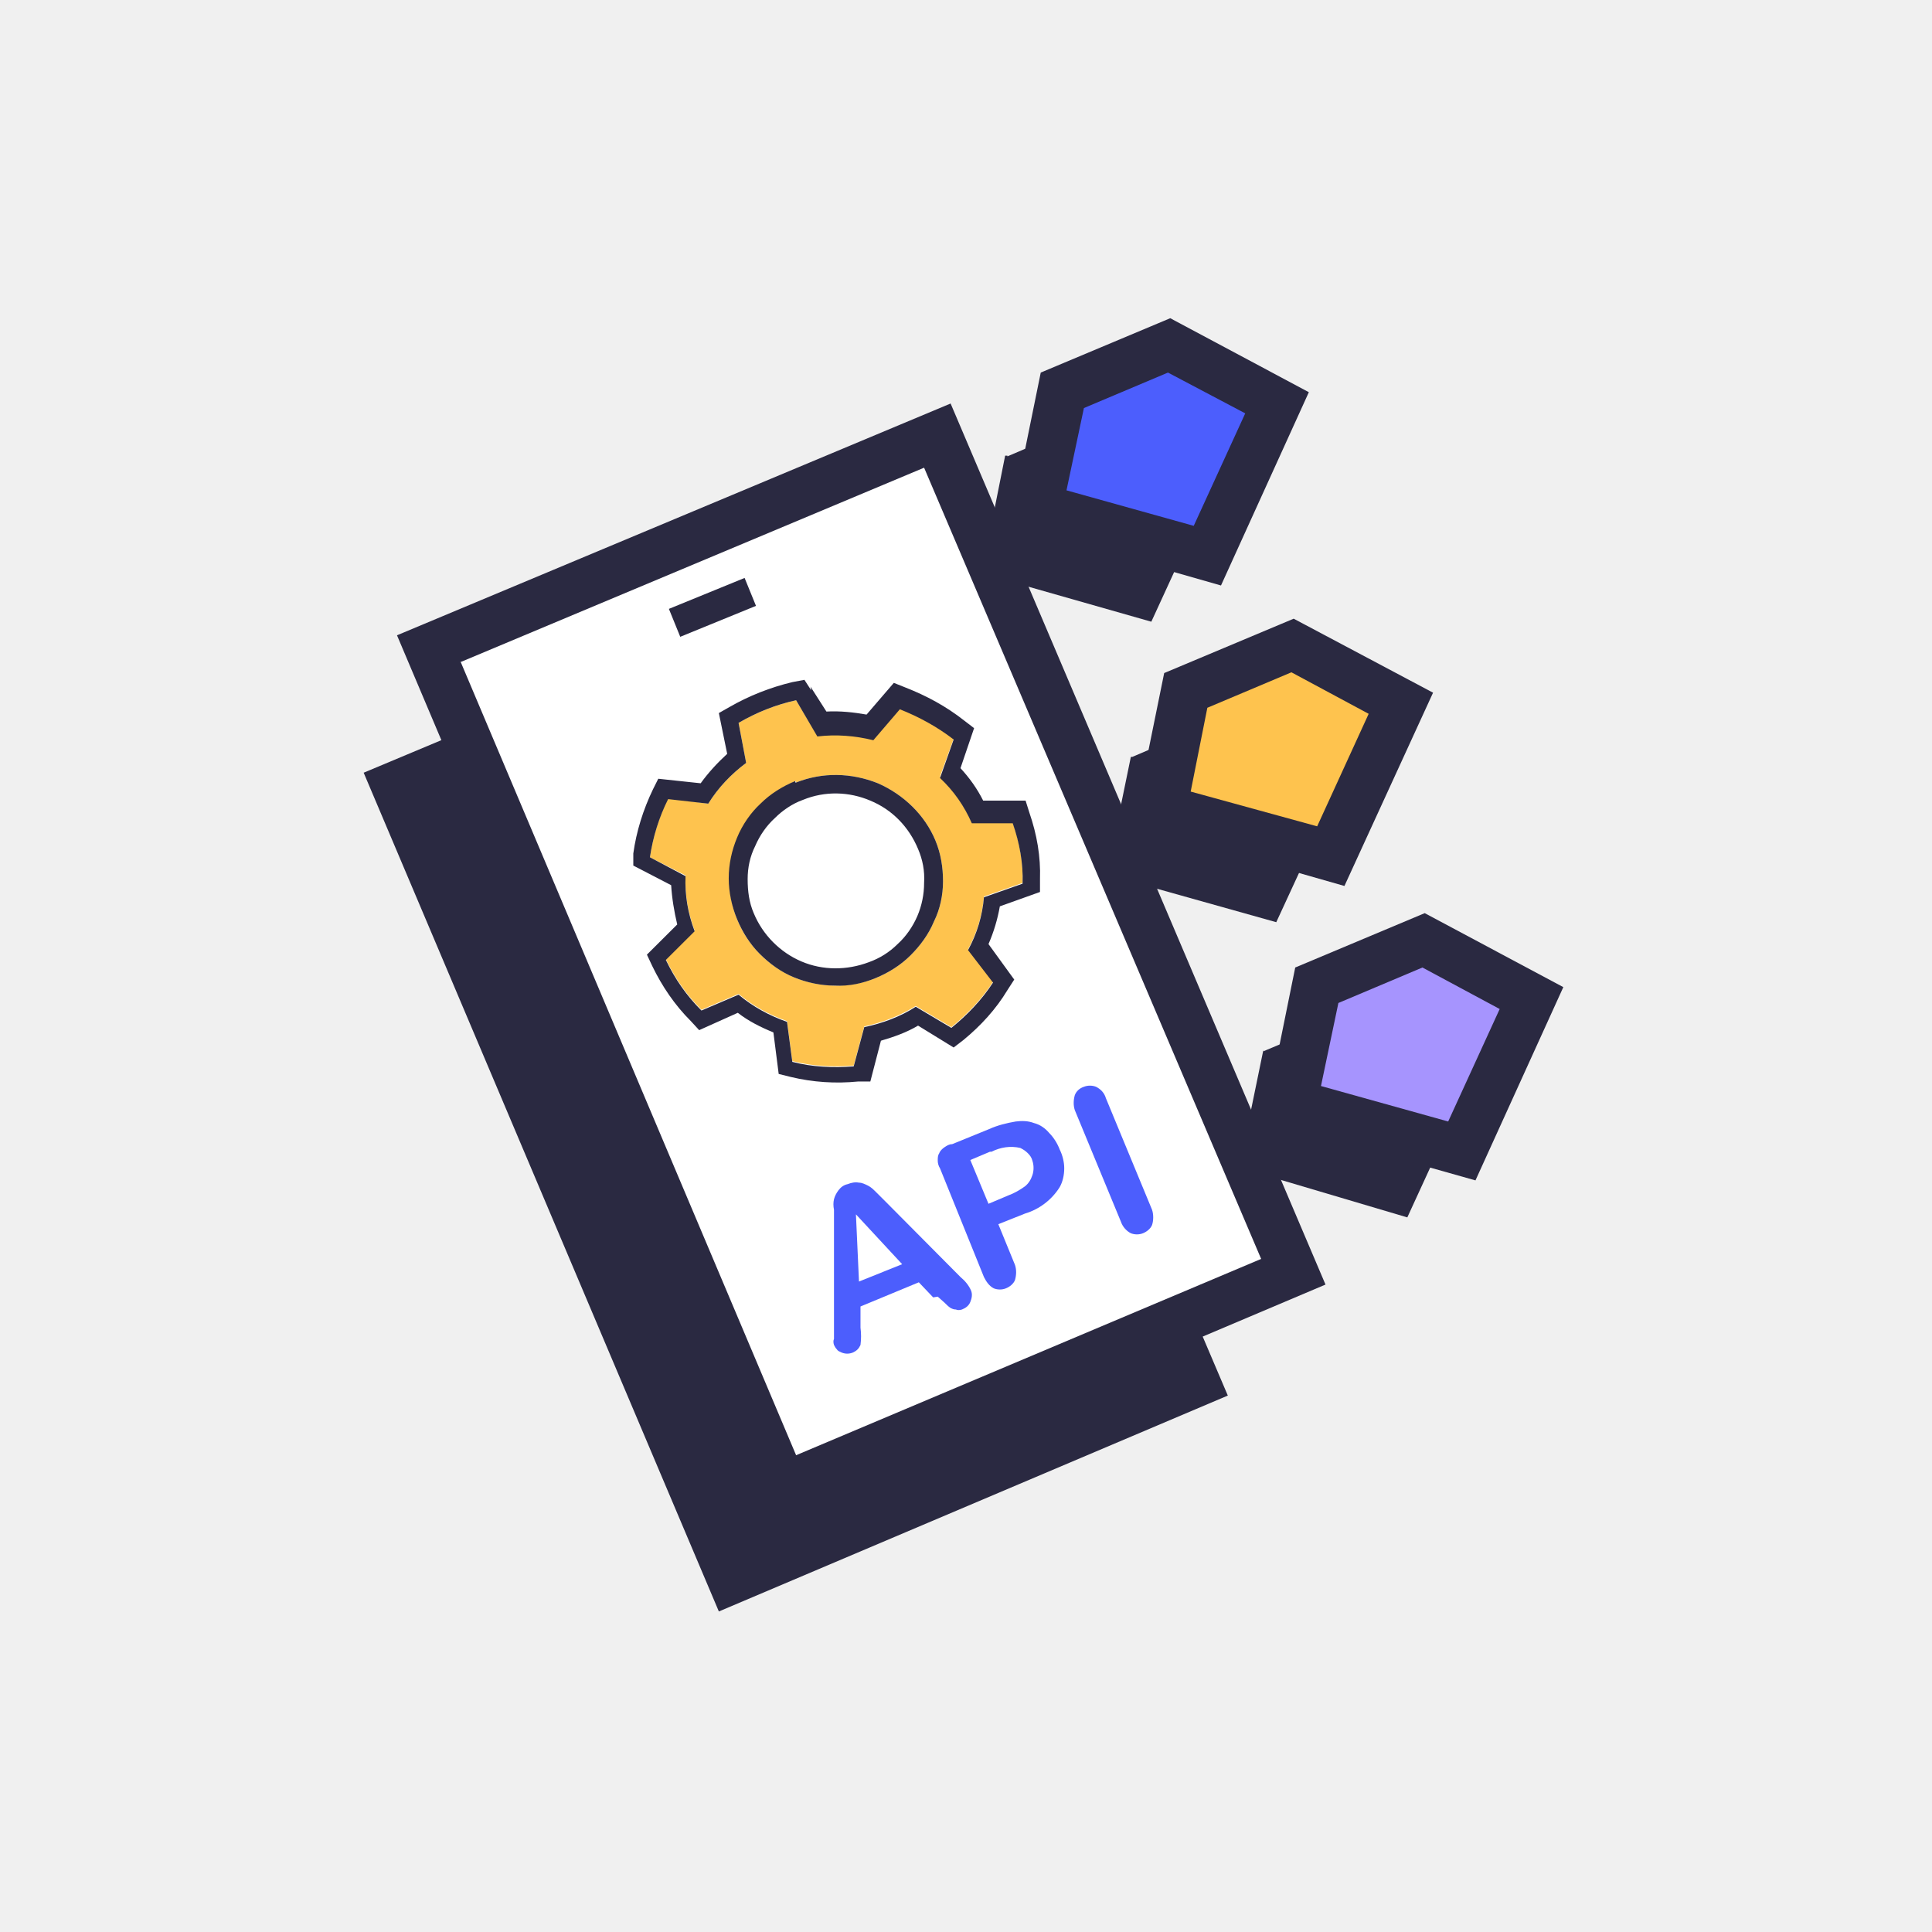
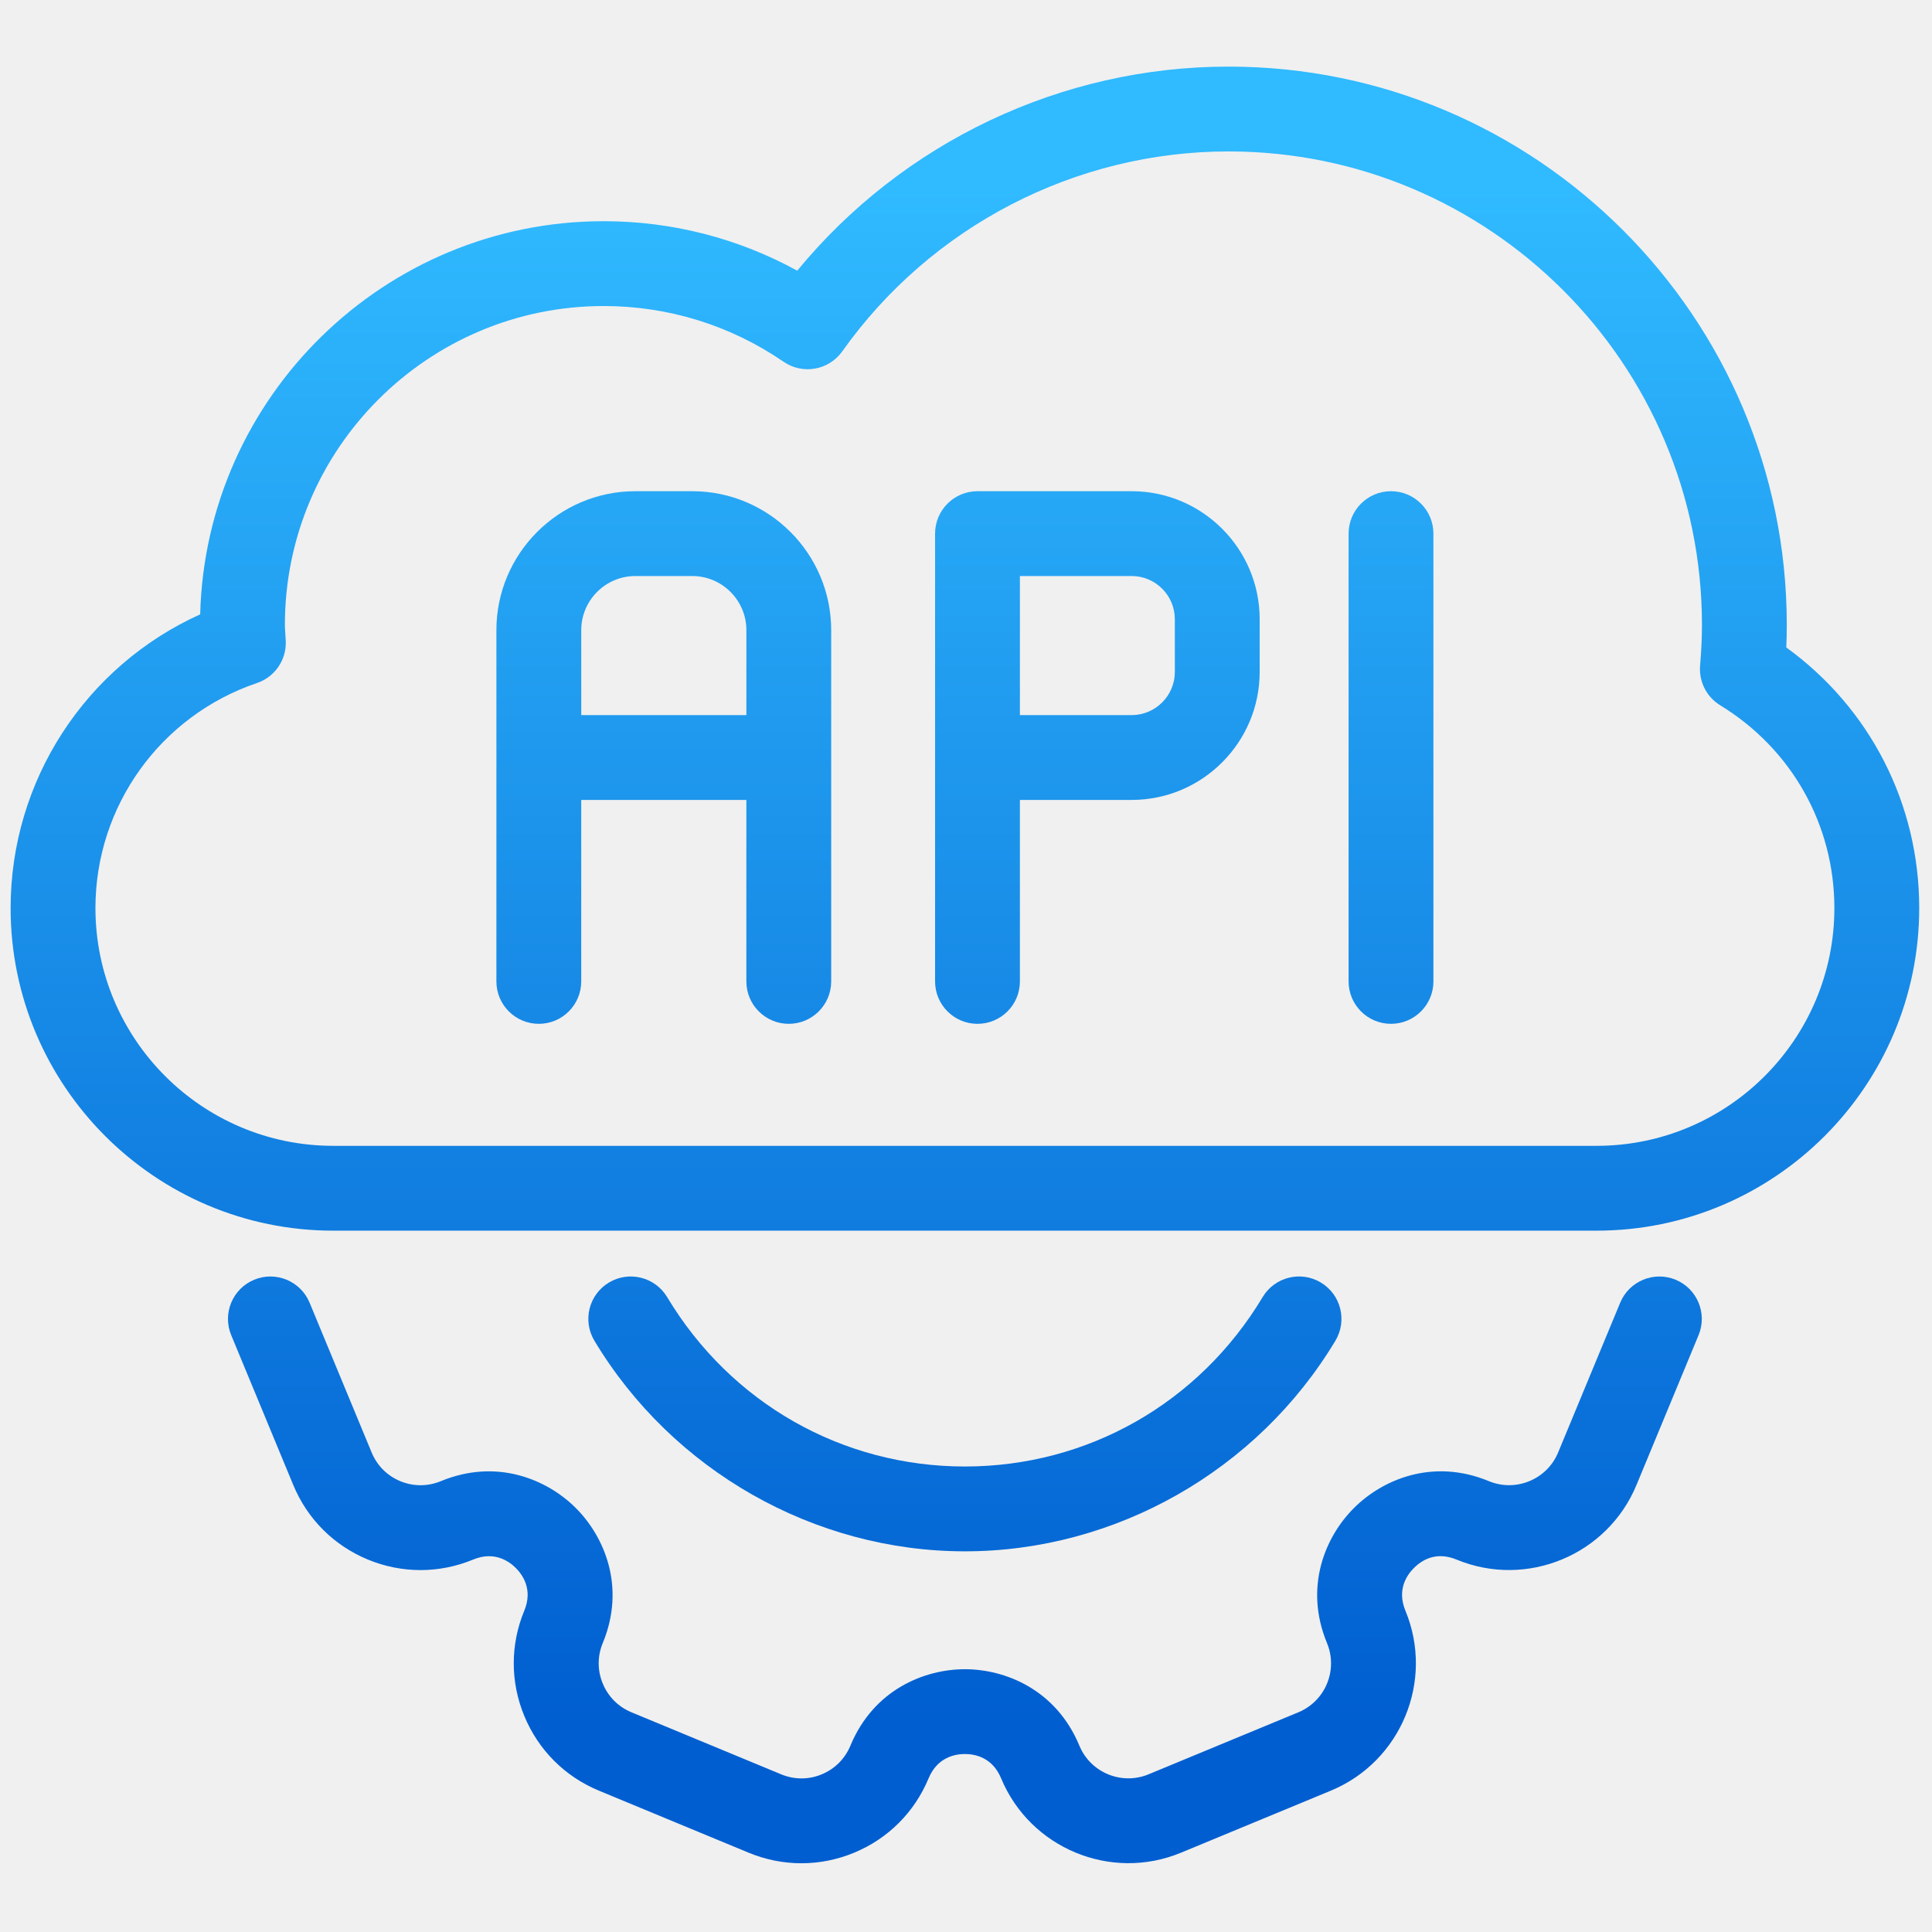
- <svg xmlns="http://www.w3.org/2000/svg" width="800px" height="800px" viewBox="0 0 64 64" fill="none">
-   <path fill-rule="evenodd" clip-rule="evenodd" d="M12.047 25.597L28.881 18.544L40.673 46.23L23.813 53.382L12.047 25.597Z" fill="#2A2941" />
-   <path fill-rule="evenodd" clip-rule="evenodd" d="M14.23 21.47L31.064 14.418L42.855 42.178L25.971 49.331L14.23 21.47Z" fill="white" />
-   <path fill-rule="evenodd" clip-rule="evenodd" d="M31.49 13.367L13.151 21.045L25.544 50.331L43.909 42.553L31.49 13.367ZM15.283 21.921L30.612 15.493L41.777 41.703L26.372 48.206L15.258 21.921H15.283Z" fill="#2A2941" />
-   <path fill-rule="evenodd" clip-rule="evenodd" d="M26.372 23.196C25.695 23.346 25.068 23.596 24.466 23.946L24.717 25.272C24.215 25.647 23.788 26.097 23.462 26.622L22.133 26.447C21.831 27.047 21.631 27.723 21.53 28.398L22.709 28.998C22.684 29.623 22.785 30.224 23.011 30.824L22.057 31.774C22.358 32.4 22.735 32.95 23.236 33.45L24.466 32.925C24.942 33.325 25.494 33.625 26.071 33.825L26.247 35.151C26.924 35.326 27.602 35.351 28.279 35.301L28.63 34C29.233 33.875 29.809 33.65 30.336 33.325L31.515 34.025C32.042 33.6 32.519 33.1 32.895 32.525L32.067 31.449C32.368 30.899 32.544 30.299 32.594 29.698L33.874 29.248C33.899 28.573 33.773 27.898 33.548 27.248H32.193C31.942 26.672 31.591 26.172 31.139 25.722L31.591 24.471C31.064 24.046 30.462 23.696 29.809 23.471L28.931 24.497C28.329 24.346 27.702 24.297 27.075 24.372L26.372 23.196ZM26.372 25.922C27.25 25.572 28.204 25.597 29.082 25.947C29.935 26.322 30.637 26.997 30.989 27.848C31.164 28.273 31.239 28.723 31.239 29.198C31.239 29.648 31.139 30.124 30.939 30.524C30.763 30.949 30.487 31.324 30.161 31.649C29.835 31.974 29.433 32.224 29.007 32.4C28.129 32.75 27.175 32.725 26.297 32.374C25.444 31.999 24.767 31.324 24.416 30.449C24.064 29.573 24.089 28.623 24.441 27.748C24.817 26.898 25.494 26.222 26.372 25.872V25.922Z" fill="#FEC34E" />
-   <path fill-rule="evenodd" clip-rule="evenodd" d="M26.874 22.871L26.648 22.521L26.247 22.596C25.519 22.771 24.817 23.046 24.165 23.421L23.813 23.621L24.089 24.972C23.763 25.272 23.462 25.597 23.211 25.947L21.806 25.797L21.631 26.147C21.305 26.822 21.079 27.548 20.979 28.273V28.673L22.233 29.323C22.258 29.748 22.333 30.199 22.434 30.624L21.43 31.624L21.606 31.999C21.932 32.675 22.358 33.3 22.885 33.825L23.161 34.125L24.441 33.55C24.792 33.825 25.193 34.025 25.62 34.2L25.795 35.576L26.197 35.676C26.924 35.851 27.677 35.901 28.43 35.826H28.831L29.182 34.475C29.609 34.35 30.035 34.2 30.412 33.975L31.591 34.7L31.917 34.45C32.494 33.975 32.996 33.425 33.372 32.8L33.598 32.45L32.745 31.274C32.92 30.874 33.046 30.449 33.121 30.024L34.451 29.548V29.123C34.476 28.373 34.35 27.648 34.1 26.922L33.974 26.522H32.569C32.368 26.122 32.118 25.772 31.817 25.447L32.268 24.121L31.942 23.871C31.34 23.396 30.688 23.046 29.985 22.771L29.609 22.621L28.706 23.671C28.279 23.596 27.828 23.546 27.376 23.571L26.849 22.746L26.874 22.871ZM26.372 23.196C25.695 23.346 25.068 23.596 24.466 23.946L24.717 25.272C24.215 25.647 23.788 26.097 23.462 26.622L22.133 26.472C21.831 27.073 21.631 27.723 21.53 28.398L22.709 29.023C22.684 29.648 22.785 30.249 23.011 30.849L22.057 31.799C22.358 32.425 22.735 32.975 23.236 33.475L24.466 32.95C24.942 33.35 25.494 33.65 26.071 33.85L26.247 35.176C26.924 35.351 27.602 35.376 28.279 35.326L28.63 34.025C29.233 33.9 29.835 33.675 30.336 33.35L31.515 34.05C32.042 33.625 32.519 33.125 32.895 32.55L32.067 31.474C32.368 30.924 32.544 30.324 32.594 29.724L33.874 29.273C33.899 28.598 33.773 27.923 33.548 27.273H32.193C31.942 26.697 31.591 26.197 31.139 25.772L31.591 24.497C31.039 24.071 30.437 23.746 29.809 23.496L28.931 24.521C28.329 24.372 27.702 24.321 27.075 24.396L26.372 23.196ZM26.372 25.922C27.25 25.572 28.204 25.597 29.082 25.947C29.935 26.322 30.637 26.997 30.989 27.848C31.164 28.273 31.239 28.723 31.239 29.198C31.239 29.648 31.139 30.124 30.939 30.524C30.763 30.949 30.487 31.324 30.161 31.649C29.835 31.974 29.433 32.224 29.007 32.4C28.58 32.575 28.129 32.675 27.652 32.65C27.2 32.65 26.724 32.55 26.297 32.374C25.871 32.199 25.494 31.924 25.168 31.599C24.842 31.274 24.591 30.874 24.416 30.449C24.24 30.024 24.14 29.548 24.14 29.098C24.14 28.623 24.24 28.173 24.416 27.748C24.591 27.323 24.867 26.922 25.193 26.622C25.519 26.297 25.921 26.047 26.347 25.872V25.922H26.372ZM26.598 26.497C27.326 26.197 28.129 26.222 28.831 26.522C29.559 26.822 30.111 27.398 30.412 28.123C30.562 28.473 30.637 28.848 30.612 29.248C30.612 29.623 30.537 29.999 30.387 30.349C30.236 30.699 30.01 31.024 29.734 31.274C29.458 31.549 29.132 31.749 28.781 31.874C28.053 32.149 27.25 32.149 26.548 31.849C25.846 31.549 25.268 30.974 24.968 30.249C24.817 29.899 24.767 29.523 24.767 29.123C24.767 28.748 24.842 28.373 25.018 28.023C25.168 27.673 25.394 27.348 25.67 27.098C25.921 26.847 26.247 26.622 26.598 26.497Z" fill="#2A2941" />
-   <path fill-rule="evenodd" clip-rule="evenodd" d="M22.534 21.095L25.043 20.07L24.666 19.145L22.158 20.17L22.534 21.095Z" fill="#2A2941" />
-   <path fill-rule="evenodd" clip-rule="evenodd" d="M41.852 34.825L45.364 33.35L48.952 35.251L46.619 40.328L41.049 38.677L41.852 34.775V34.825Z" fill="#2A2941" />
-   <path fill-rule="evenodd" clip-rule="evenodd" d="M37.512 25.072L41.024 23.571L44.611 25.497L42.278 30.549L36.659 28.973L37.461 25.072H37.512Z" fill="#2A2941" />
-   <path fill-rule="evenodd" clip-rule="evenodd" d="M33.372 15.118L36.884 13.617L40.472 15.518L38.139 20.595L32.519 18.994L33.297 15.093H33.372V15.118Z" fill="#2A2941" />
-   <path fill-rule="evenodd" clip-rule="evenodd" d="M43.608 32.65L47.12 31.149L50.708 33.05L48.375 38.127L42.755 36.526L43.533 32.625H43.608V32.65Z" fill="#A694FE" />
-   <path fill-rule="evenodd" clip-rule="evenodd" d="M47.196 30.249L42.906 32.05L41.877 37.126L48.877 39.102L51.787 32.7L47.196 30.249ZM44.336 33.225L47.12 32.05L49.679 33.425L47.973 37.151L43.759 35.976L44.336 33.225Z" fill="#2A2941" />
-   <path fill-rule="evenodd" clip-rule="evenodd" d="M39.218 22.871L42.73 21.395L46.318 23.296L43.984 28.348L38.365 26.773L39.142 22.871H39.218Z" fill="#FEC34E" />
-   <path fill-rule="evenodd" clip-rule="evenodd" d="M42.855 20.495L38.565 22.296L37.537 27.348L44.536 29.349L47.472 22.946L42.855 20.495ZM39.995 23.446L42.78 22.271L45.339 23.646L43.633 27.373L39.443 26.222L39.995 23.446Z" fill="#2A2941" />
-   <path fill-rule="evenodd" clip-rule="evenodd" d="M35.178 12.917L38.691 11.416L42.278 13.342L39.945 18.419L34.35 16.819L35.128 12.917H35.178Z" fill="#4C5EFD" />
-   <path fill-rule="evenodd" clip-rule="evenodd" d="M38.766 10.541L34.476 12.342L33.447 17.394L40.447 19.395L43.357 12.992L38.766 10.541ZM35.906 13.517L38.691 12.342L41.25 13.693L39.544 17.419L35.329 16.243L35.906 13.517Z" fill="#2A2941" />
-   <path d="M30.913 42.978L30.437 42.478L28.505 43.279V43.979C28.53 44.179 28.53 44.354 28.505 44.554C28.48 44.604 28.455 44.654 28.405 44.704C28.354 44.754 28.304 44.779 28.254 44.804C28.129 44.854 28.003 44.854 27.878 44.804C27.828 44.779 27.752 44.754 27.727 44.704C27.677 44.654 27.652 44.604 27.627 44.554C27.602 44.479 27.602 44.404 27.627 44.354C27.627 44.254 27.627 44.129 27.627 44.029V40.477V40.077C27.602 39.952 27.602 39.827 27.627 39.727C27.652 39.627 27.702 39.527 27.777 39.427C27.853 39.327 27.953 39.252 28.078 39.227C28.204 39.177 28.329 39.152 28.455 39.177C28.555 39.177 28.655 39.227 28.756 39.277C28.856 39.327 28.931 39.402 29.007 39.477L29.308 39.777L31.817 42.303C31.967 42.428 32.093 42.578 32.168 42.753C32.218 42.879 32.193 43.004 32.143 43.129C32.093 43.254 31.992 43.329 31.867 43.379C31.791 43.404 31.716 43.404 31.666 43.379C31.591 43.379 31.541 43.354 31.49 43.329C31.415 43.279 31.365 43.229 31.29 43.154L31.064 42.953L30.913 42.978ZM28.455 42.453L29.885 41.878L28.354 40.227L28.455 42.453Z" fill="#4C5EFD" />
-   <path d="M33.949 40.203L33.071 40.553L33.623 41.903C33.673 42.053 33.673 42.228 33.623 42.403C33.573 42.529 33.447 42.629 33.322 42.678C33.196 42.729 33.046 42.729 32.92 42.678C32.77 42.603 32.669 42.453 32.594 42.303L31.139 38.702C31.089 38.627 31.064 38.527 31.064 38.452C31.064 38.352 31.064 38.277 31.114 38.202C31.139 38.127 31.214 38.052 31.29 38.002C31.365 37.952 31.44 37.902 31.541 37.902L32.77 37.401C33.046 37.276 33.347 37.202 33.648 37.151C33.849 37.126 34.049 37.126 34.25 37.202C34.451 37.252 34.626 37.377 34.752 37.527C34.902 37.677 35.028 37.877 35.103 38.077C35.203 38.277 35.254 38.502 35.254 38.702C35.254 38.927 35.203 39.152 35.103 39.327C34.852 39.727 34.451 40.053 33.949 40.203ZM32.795 38.152L32.143 38.427L32.745 39.877L33.397 39.602C33.598 39.527 33.773 39.427 33.949 39.302C34.075 39.202 34.15 39.077 34.2 38.927C34.25 38.777 34.25 38.602 34.2 38.452C34.175 38.352 34.125 38.277 34.049 38.202C33.974 38.127 33.899 38.077 33.798 38.027C33.472 37.952 33.146 38.002 32.845 38.152H32.795Z" fill="#4C5EFD" />
-   <path d="M37.135 40.478L35.605 36.776C35.555 36.626 35.555 36.451 35.605 36.276C35.655 36.151 35.755 36.051 35.906 36.001C36.031 35.951 36.182 35.951 36.307 36.001C36.458 36.076 36.583 36.201 36.633 36.376L38.164 40.077C38.214 40.227 38.214 40.428 38.164 40.578C38.114 40.703 37.988 40.803 37.863 40.853C37.737 40.903 37.587 40.903 37.461 40.853C37.311 40.778 37.185 40.628 37.135 40.478Z" fill="#4C5EFD" />
+ <svg xmlns="http://www.w3.org/2000/svg" version="1.1" width="256" height="256" viewBox="0 0 256 256" xml:space="preserve">
+   <defs>
+ </defs>
+   <g style="stroke: none; stroke-width: 0; stroke-dasharray: none; stroke-linecap: butt; stroke-linejoin: miter; stroke-miterlimit: 10; fill: none; fill-rule: nonzero; opacity: 1;" transform="translate(1.406593 1.406593) scale(2.81 2.81)">
+     <linearGradient id="SVGID_6" gradientUnits="userSpaceOnUse" x1="30.801" y1="81.049" x2="30.801" y2="8.418">
+       <stop offset="0%" style="stop-color:rgb(0,94,208);stop-opacity: 1" />
+       <stop offset="100%" style="stop-color:rgb(48,186,255);stop-opacity: 1" />
+     </linearGradient>
+     <path d="M 32.142 22.662 H 29.46 c -3.613 0 -6.553 2.94 -6.553 6.553 v 16.563 c 0 1.104 0.896 2 2 2 s 2 -0.896 2 -2 V 37.22 h 7.787 v 8.558 c 0 1.104 0.896 2 2 2 s 2 -0.896 2 -2 V 29.215 C 38.694 25.602 35.755 22.662 32.142 22.662 z M 26.908 33.22 v -4.005 c 0 -1.408 1.145 -2.553 2.553 -2.553 h 2.681 c 1.408 0 2.553 1.146 2.553 2.553 v 4.005 H 26.908 z" style="stroke: none; stroke-width: 1; stroke-dasharray: none; stroke-linecap: butt; stroke-linejoin: miter; stroke-miterlimit: 10; fill: url(#SVGID_6); fill-rule: nonzero; opacity: 1;" transform=" matrix(1 0 0 1 0 0) " stroke-linecap="round" />
+     <linearGradient id="SVGID_7" gradientUnits="userSpaceOnUse" x1="51.246" y1="81.049" x2="51.246" y2="8.418">
+       <stop offset="0%" style="stop-color:rgb(0,94,208);stop-opacity: 1" />
+       <stop offset="100%" style="stop-color:rgb(48,186,255);stop-opacity: 1" />
+     </linearGradient>
+     <path d="M 52.862 22.662 h -7.269 c -1.104 0 -2 0.896 -2 2 V 35.22 v 10.558 c 0 1.104 0.896 2 2 2 c 1.105 0 2 -0.896 2 -2 V 37.22 h 5.269 c 3.329 0 6.037 -2.708 6.037 -6.037 v -2.484 C 58.899 25.37 56.191 22.662 52.862 22.662 z M 54.899 31.183 c 0 1.123 -0.914 2.037 -2.037 2.037 h -5.269 v -6.558 h 5.269 c 1.123 0 2.037 0.914 2.037 2.037 V 31.183 z" style="stroke: none; stroke-width: 1; stroke-dasharray: none; stroke-linecap: butt; stroke-linejoin: miter; stroke-miterlimit: 10; fill: url(#SVGID_7); fill-rule: nonzero; opacity: 1;" transform=" matrix(1 0 0 1 0 0) " stroke-linecap="round" />
+     <linearGradient id="SVGID_8" gradientUnits="userSpaceOnUse" x1="65.092" y1="81.049" x2="65.092" y2="8.418">
+       <stop offset="0%" style="stop-color:rgb(0,94,208);stop-opacity: 1" />
+       <stop offset="100%" style="stop-color:rgb(48,186,255);stop-opacity: 1" />
+     </linearGradient>
+     <path d="M 65.092 22.662 c -1.104 0 -2 0.896 -2 2 v 21.116 c 0 1.104 0.896 2 2 2 s 2 -0.896 2 -2 V 24.662 C 67.092 23.558 66.196 22.662 65.092 22.662 z" style="stroke: none; stroke-width: 1; stroke-dasharray: none; stroke-linecap: butt; stroke-linejoin: miter; stroke-miterlimit: 10; fill: url(#SVGID_8); fill-rule: nonzero; opacity: 1;" transform=" matrix(1 0 0 1 0 0) " stroke-linecap="round" />
+     <linearGradient id="SVGID_9" gradientUnits="userSpaceOnUse" x1="45" y1="81.049" x2="45" y2="8.418">
+       <stop offset="0%" style="stop-color:rgb(0,94,208);stop-opacity: 1" />
+       <stop offset="100%" style="stop-color:rgb(48,186,255);stop-opacity: 1" />
+     </linearGradient>
+     <path d="M 83.731 30.029 c 0.017 -0.368 0.024 -0.721 0.024 -1.065 c 0 -14.515 -11.809 -26.324 -26.324 -26.324 c -7.886 0 -15.356 3.565 -20.338 9.623 c -2.791 -1.531 -5.911 -2.333 -9.127 -2.333 c -10.33 0 -18.764 8.271 -19.027 18.539 C 3.536 30.911 0 36.303 0 42.319 c 0 8.388 6.824 15.212 15.212 15.212 h 59.576 C 83.176 57.531 90 50.707 90 42.319 C 90 37.4 87.679 32.891 83.731 30.029 z M 74.788 53.531 H 15.212 C 9.03 53.531 4 48.501 4 42.319 c 0 -4.804 3.062 -9.068 7.618 -10.612 c 0.847 -0.287 1.4 -1.101 1.356 -1.994 l -0.02 -0.321 c -0.009 -0.142 -0.021 -0.284 -0.021 -0.428 c 0 -8.29 6.744 -15.034 15.033 -15.034 c 3.044 0 5.979 0.909 8.487 2.63 c 0.9 0.617 2.13 0.398 2.763 -0.492 c 4.188 -5.903 10.998 -9.428 18.215 -9.428 c 12.31 0 22.324 10.014 22.324 22.324 c 0 0.586 -0.028 1.214 -0.088 1.92 c -0.063 0.754 0.305 1.479 0.95 1.874 c 3.37 2.06 5.382 5.635 5.382 9.562 C 86 48.501 80.971 53.531 74.788 53.531 z" style="stroke: none; stroke-width: 1; stroke-dasharray: none; stroke-linecap: butt; stroke-linejoin: miter; stroke-miterlimit: 10; fill: url(#SVGID_9); fill-rule: nonzero; opacity: 1;" transform=" matrix(1 0 0 1 0 0) " stroke-linecap="round" />
+     <linearGradient id="SVGID_10" gradientUnits="userSpaceOnUse" x1="45" y1="81.049" x2="45" y2="8.418">
+       <stop offset="0%" style="stop-color:rgb(0,94,208);stop-opacity: 1" />
+       <stop offset="100%" style="stop-color:rgb(48,186,255);stop-opacity: 1" />
+     </linearGradient>
+     <path d="M 78.513 59.845 c -1.021 -0.422 -2.19 0.063 -2.613 1.082 l -2.928 7.066 c -0.526 1.271 -1.993 1.874 -3.259 1.352 c -2.66 -1.104 -5.036 -0.069 -6.368 1.265 c -1.338 1.334 -2.373 3.708 -1.27 6.371 c 0.526 1.271 -0.079 2.733 -1.348 3.26 l -7.068 2.926 c -1.272 0.527 -2.733 -0.08 -3.26 -1.347 c -1.103 -2.661 -3.513 -3.609 -5.4 -3.609 c -1.888 0 -4.297 0.947 -5.399 3.607 c -0.255 0.615 -0.734 1.095 -1.353 1.351 c -0.615 0.256 -1.292 0.254 -1.908 0 l -7.067 -2.928 c -0.614 -0.255 -1.093 -0.734 -1.349 -1.352 c -0.256 -0.617 -0.256 -1.295 -0.002 -1.908 c 1.102 -2.66 0.068 -5.034 -1.267 -6.369 c -1.334 -1.335 -3.708 -2.368 -6.369 -1.268 c -0.616 0.254 -1.294 0.254 -1.91 0 c -0.615 -0.255 -1.095 -0.734 -1.35 -1.351 l -2.927 -7.066 c -0.423 -1.02 -1.594 -1.504 -2.613 -1.082 c -1.021 0.423 -1.505 1.593 -1.083 2.613 l 2.926 7.065 c 0.664 1.604 1.913 2.853 3.515 3.516 c 1.603 0.664 3.369 0.663 4.97 0.001 c 0.992 -0.411 1.686 0.074 2.011 0.399 c 0.325 0.325 0.81 1.02 0.399 2.01 c -0.664 1.601 -0.663 3.365 0.001 4.97 c 0.664 1.604 1.912 2.853 3.513 3.517 l 7.068 2.929 c 0.797 0.329 1.633 0.496 2.485 0.496 c 0.854 0 1.691 -0.168 2.484 -0.497 c 1.604 -0.663 2.853 -1.912 3.516 -3.515 C 43.706 82.357 44.54 82.21 45 82.21 s 1.293 0.148 1.705 1.142 c 1.372 3.304 5.181 4.881 8.484 3.511 l 7.07 -2.927 c 3.307 -1.372 4.882 -5.179 3.512 -8.486 c -0.411 -0.991 0.073 -1.684 0.4 -2.01 c 0.397 -0.397 1.067 -0.79 2.014 -0.398 c 3.308 1.368 7.113 -0.213 8.482 -3.517 l 2.928 -7.066 C 80.018 61.438 79.533 60.268 78.513 59.845 z" style="stroke: none; stroke-width: 1; stroke-dasharray: none; stroke-linecap: butt; stroke-linejoin: miter; stroke-miterlimit: 10; fill: url(#SVGID_10); fill-rule: nonzero; opacity: 1;" transform=" matrix(1 0 0 1 0 0) " stroke-linecap="round" />
+     <linearGradient id="SVGID_11" gradientUnits="userSpaceOnUse" x1="44.999" y1="81.049" x2="44.999" y2="8.418">
+       <stop offset="0%" style="stop-color:rgb(0,94,208);stop-opacity: 1" />
+       <stop offset="100%" style="stop-color:rgb(48,186,255);stop-opacity: 1" />
+     </linearGradient>
+     <path d="M 45 72.652 c 7.098 0 13.792 -3.805 17.47 -9.931 c 0.568 -0.947 0.262 -2.176 -0.686 -2.744 c -0.948 -0.569 -2.176 -0.262 -2.744 0.686 c -3.003 5.003 -8.252 7.989 -14.041 7.989 c -5.788 0 -11.037 -2.986 -14.041 -7.989 c -0.569 -0.947 -1.798 -1.253 -2.745 -0.686 c -0.947 0.568 -1.253 1.798 -0.685 2.744 C 31.208 68.848 37.901 72.652 45 72.652 z" style="stroke: none; stroke-width: 1; stroke-dasharray: none; stroke-linecap: butt; stroke-linejoin: miter; stroke-miterlimit: 10; fill: url(#SVGID_11); fill-rule: nonzero; opacity: 1;" transform=" matrix(1 0 0 1 0 0) " stroke-linecap="round" />
+   </g>
</svg>
